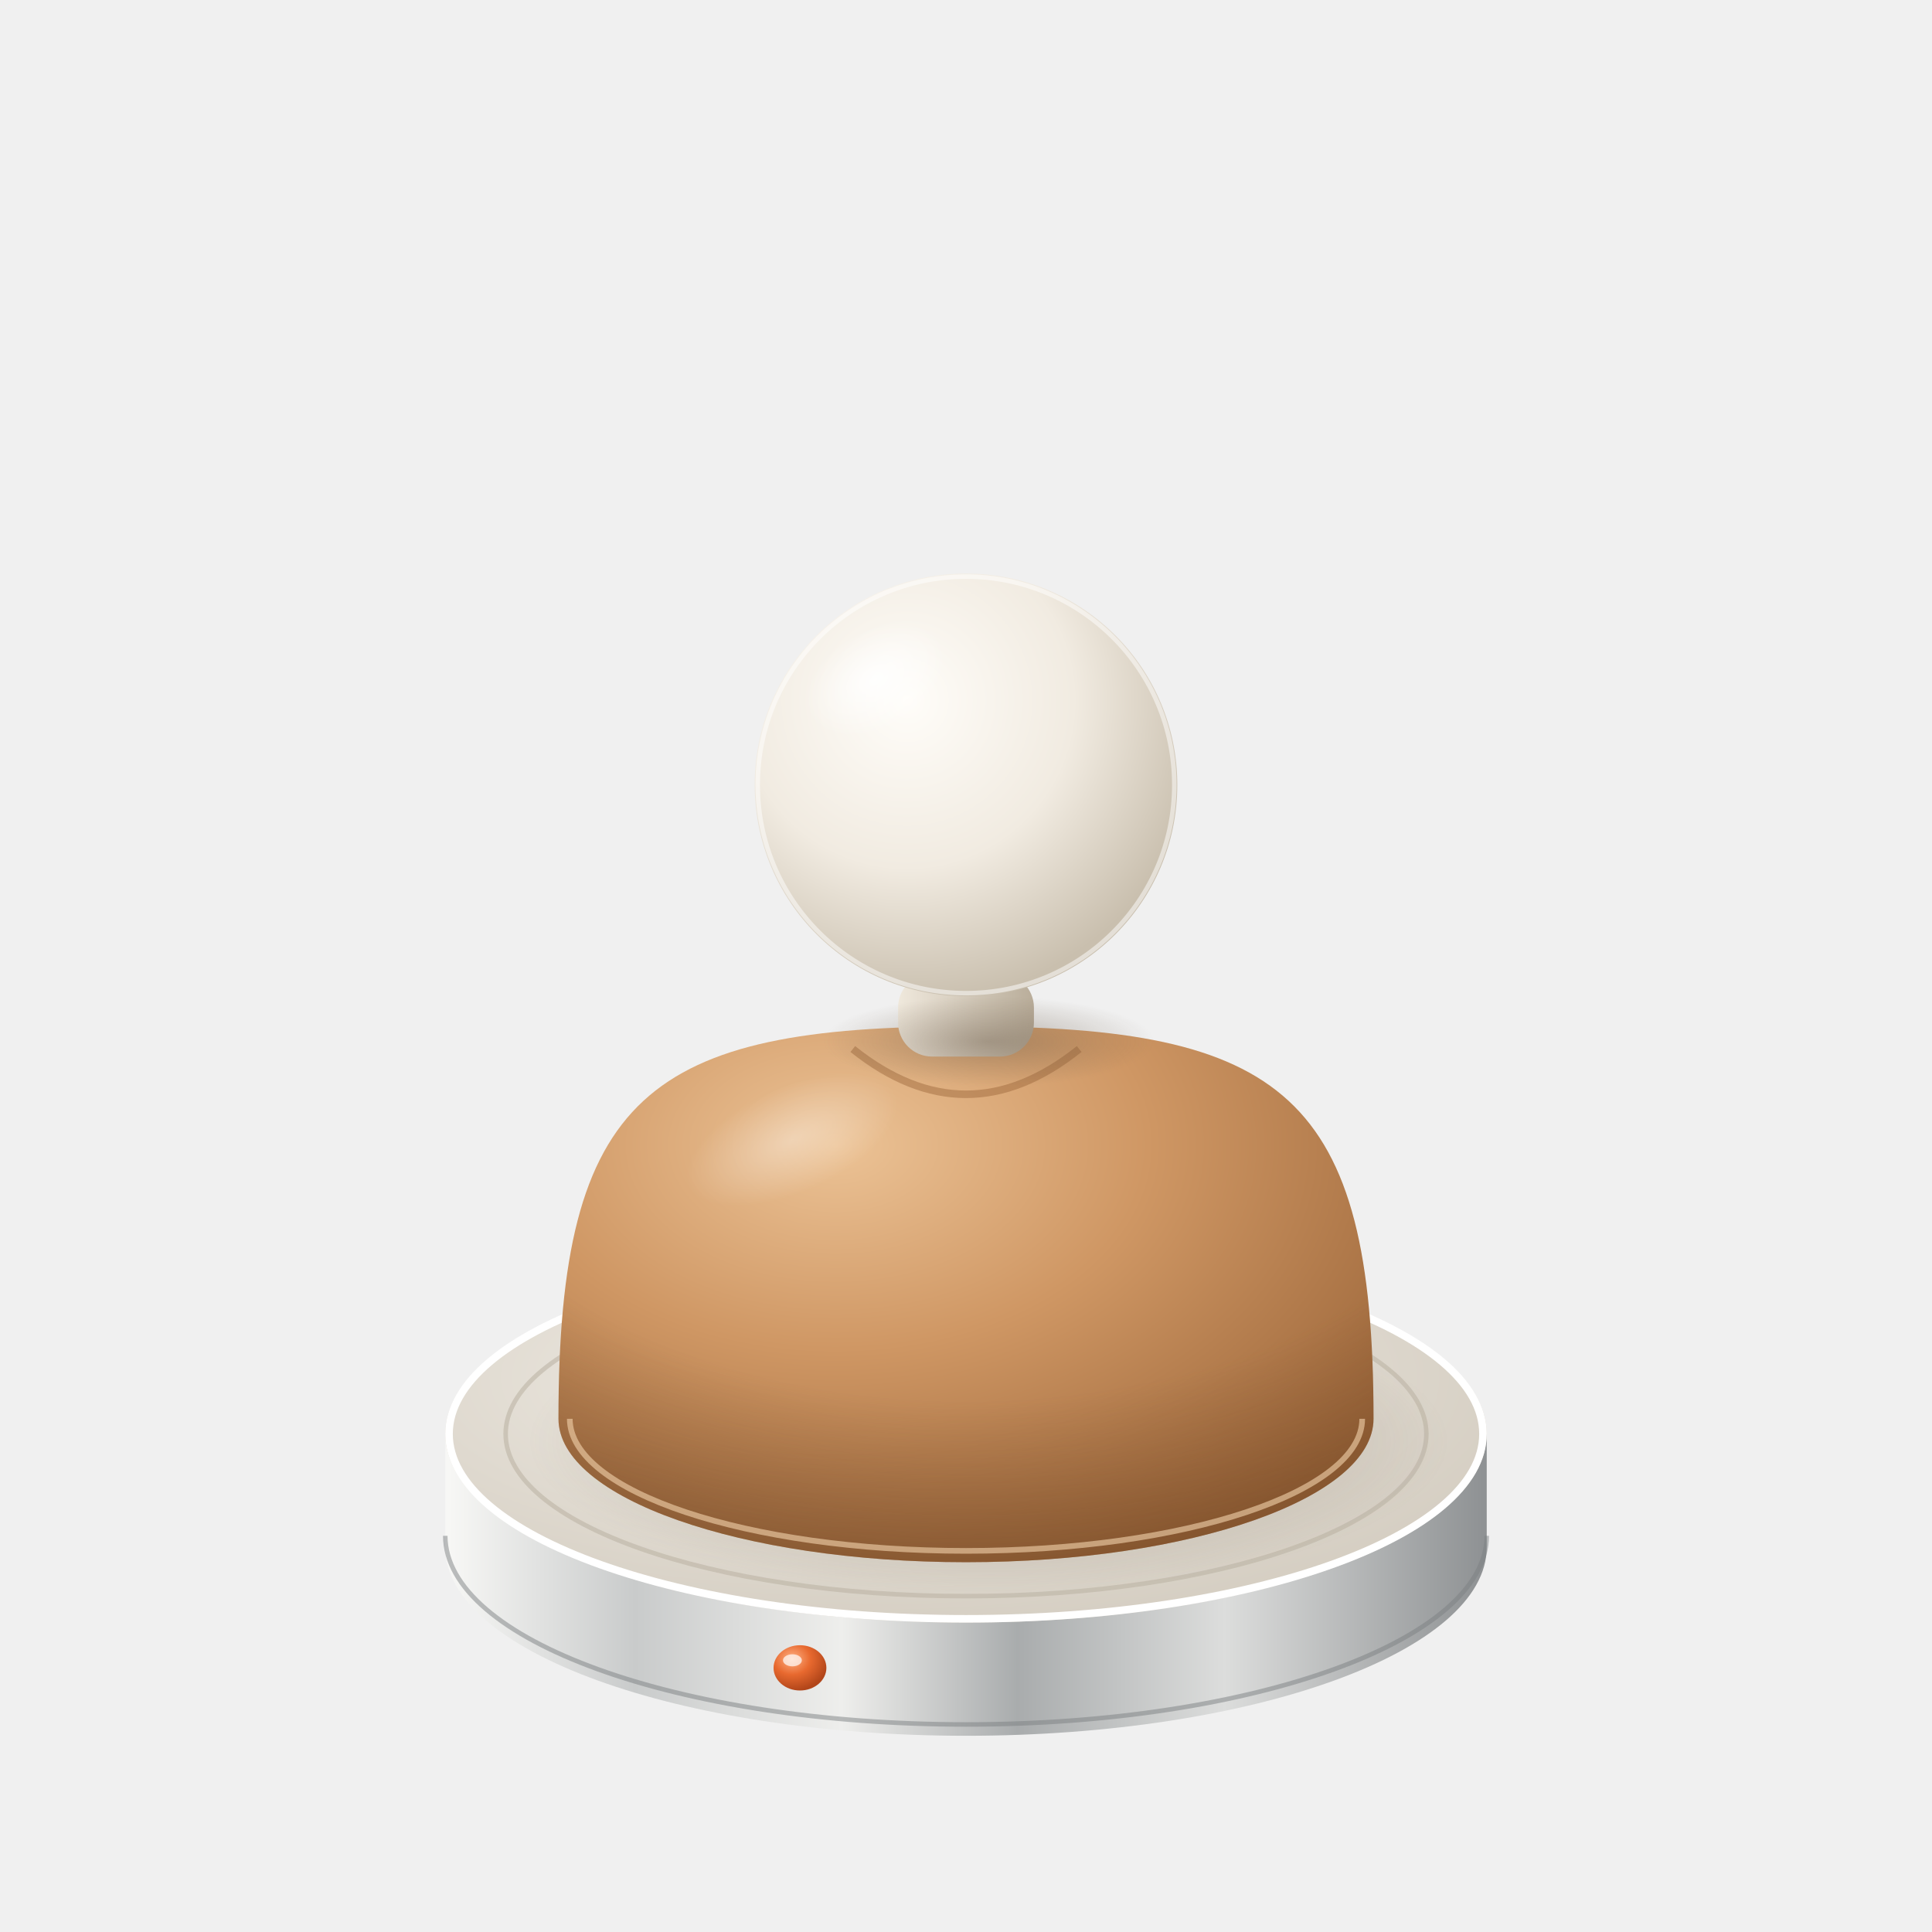
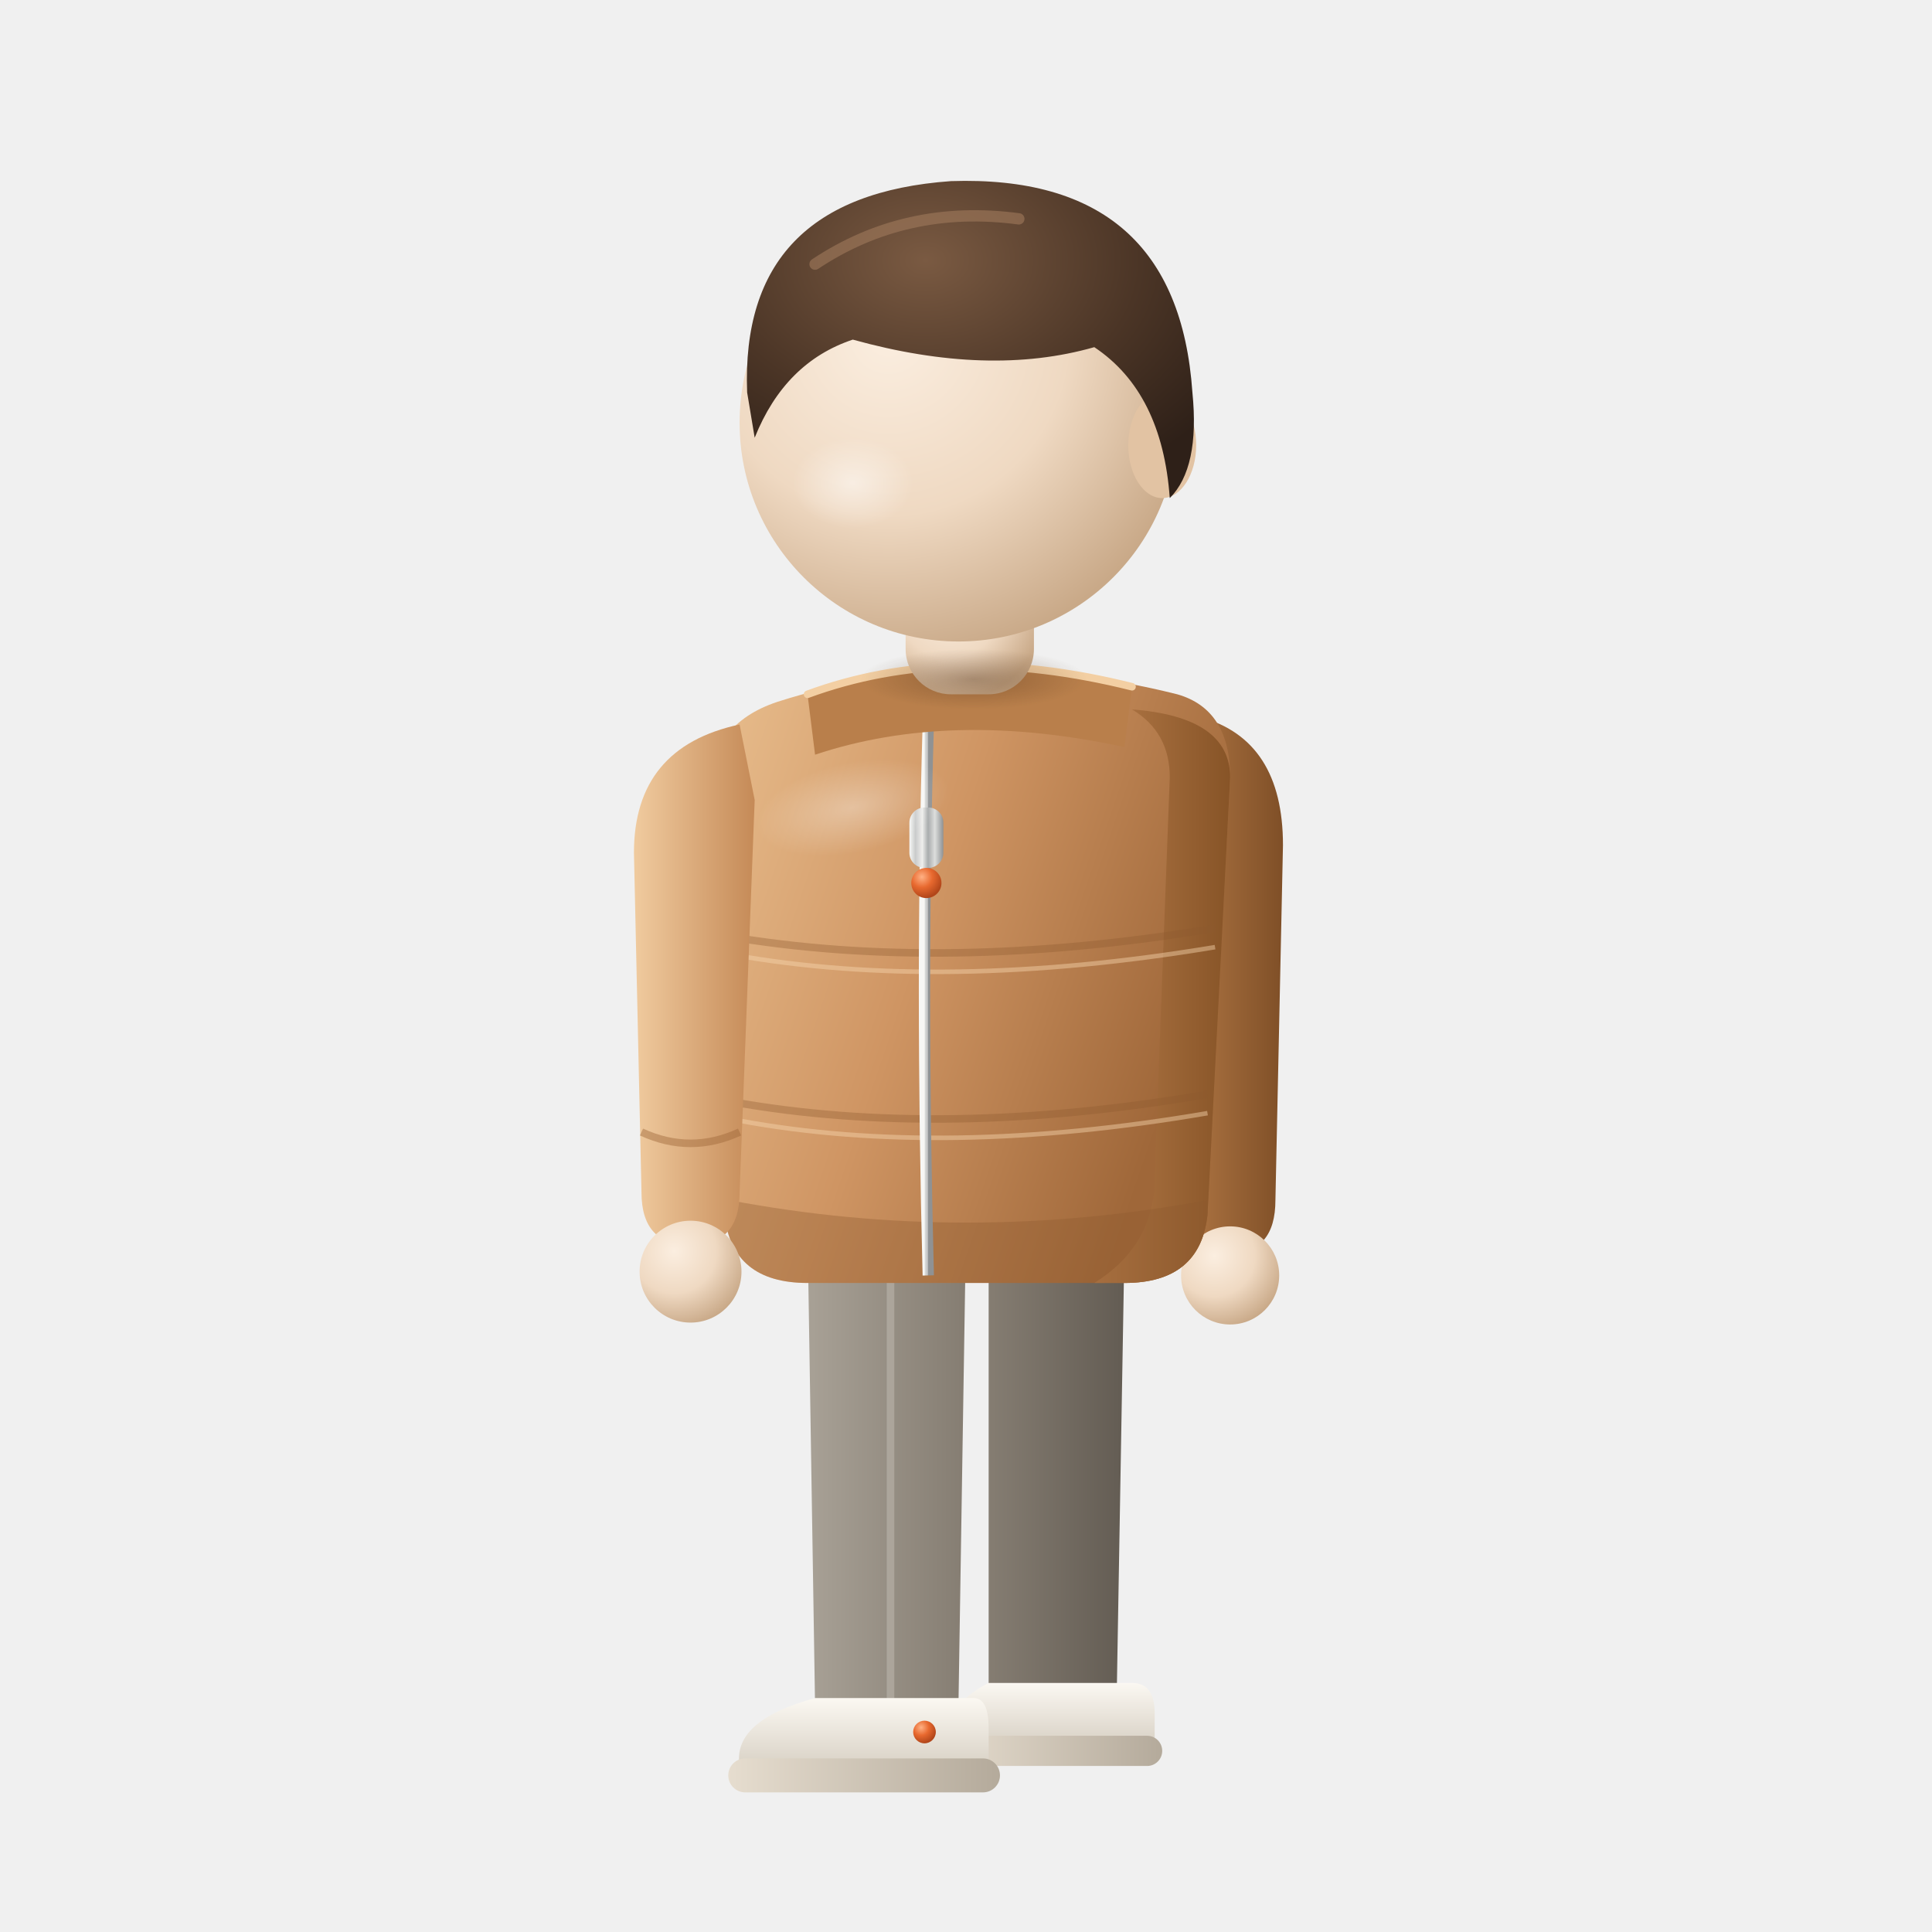
<svg xmlns="http://www.w3.org/2000/svg" width="512" height="512" viewBox="0 0 512 512">
  <defs>
-     <linearGradient id="aluSide" x1="0" y1="0" x2="1" y2="0">
+     <radialGradient id="skin" cx="34%" cy="30%" r="75%">
+       <stop offset="0" stop-color="#fbeee0" />
+       <stop offset=".55" stop-color="#efd9c2" />
+       <stop offset="1" stop-color="#c9a988" />
+     </radialGradient>
+     <radialGradient id="hair" cx="40%" cy="25%" r="80%">
+       <stop offset="0" stop-color="#7a5a42" />
+       <stop offset=".6" stop-color="#4b3526" />
+       <stop offset="1" stop-color="#2e2018" />
+     </radialGradient>
+     <linearGradient id="jacket" x1="0" y1="0" x2="1" y2=".4">
+       <stop offset="0" stop-color="#e9bf8f" />
+       <stop offset=".5" stop-color="#cf9563" />
+       <stop offset="1" stop-color="#9f6739" />
+     </linearGradient>
+     <linearGradient id="jacketSide" x1="0" y1="0" x2="1" y2="0">
+       <stop offset="0" stop-color="#b47a48" />
+       <stop offset="1" stop-color="#875427" />
+     </linearGradient>
+     <linearGradient id="sleeveL" x1="0" y1="0" x2="1" y2="0">
+       <stop offset="0" stop-color="#f0cb9f" />
+       <stop offset="1" stop-color="#c58a57" />
+     </linearGradient>
+     <linearGradient id="sleeveR" x1="0" y1="0" x2="1" y2="0">
+       <stop offset="0" stop-color="#b37946" />
+       <stop offset="1" stop-color="#7f4f27" />
+     </linearGradient>
+     <linearGradient id="pantL" x1="0" y1="0" x2="1" y2="0">
+       <stop offset="0" stop-color="#a8a196" />
+       <stop offset="1" stop-color="#857d72" />
+     </linearGradient>
+     <linearGradient id="pantR" x1="0" y1="0" x2="1" y2="0">
+       <stop offset="0" stop-color="#857d72" />
+       <stop offset="1" stop-color="#635c53" />
+     </linearGradient>
+     <linearGradient id="shoe" x1="0" y1="0" x2="0" y2="1">
+       <stop offset="0" stop-color="#fbf8f2" />
+       <stop offset="1" stop-color="#d9d2c6" />
+     </linearGradient>
+     <linearGradient id="sole" x1="0" y1="0" x2="1" y2="0">
+       <stop offset="0" stop-color="#e6ddcf" />
+       <stop offset="1" stop-color="#b4aa9b" />
+     </linearGradient>
+     <linearGradient id="alu" x1="0" y1="0" x2="1" y2="0">
      <stop offset="0" stop-color="#f7f7f5" />
      <stop offset=".18" stop-color="#c9cbcb" />
      <stop offset=".38" stop-color="#eeeeec" />
      <stop offset=".55" stop-color="#a9acad" />
      <stop offset=".75" stop-color="#dcdddc" />
      <stop offset="1" stop-color="#8f9294" />
    </linearGradient>
-     <radialGradient id="puckTop" cx="40%" cy="35%" r="70%">
-       <stop offset="0" stop-color="#f1ede6" />
-       <stop offset="1" stop-color="#d4cdc1" />
-     </radialGradient>
-     <radialGradient id="ao" cx="50%" cy="50%" r="50%">
-       <stop offset="0" stop-color="#6b5a48" stop-opacity=".42" />
-       <stop offset="1" stop-color="#6b5a48" stop-opacity="0" />
-     </radialGradient>
-     <radialGradient id="body" cx="34%" cy="22%" r="85%">
-       <stop offset="0" stop-color="#ecc396" />
-       <stop offset=".45" stop-color="#cf9764" />
-       <stop offset="1" stop-color="#9a6438" />
-     </radialGradient>
-     <radialGradient id="bodyRim" cx="50%" cy="0%" r="100%">
-       <stop offset=".7" stop-color="#5e3a1e" stop-opacity="0" />
-       <stop offset="1" stop-color="#5e3a1e" stop-opacity=".35" />
-     </radialGradient>
-     <radialGradient id="head" cx="36%" cy="30%" r="72%">
-       <stop offset="0" stop-color="#fffdf9" />
-       <stop offset=".55" stop-color="#f1ebe1" />
-       <stop offset="1" stop-color="#c9bfae" />
-     </radialGradient>
-     <radialGradient id="gloss" cx="50%" cy="50%" r="50%">
-       <stop offset="0" stop-color="#fff" stop-opacity=".95" />
-       <stop offset="1" stop-color="#fff" stop-opacity="0" />
-     </radialGradient>
-     <linearGradient id="neck" x1="0" y1="0" x2="1" y2="0">
-       <stop offset="0" stop-color="#efe8dc" />
-       <stop offset="1" stop-color="#b9ad9a" />
-     </linearGradient>
    <radialGradient id="dot" cx="35%" cy="30%" r="70%">
      <stop offset="0" stop-color="#ffb184" />
      <stop offset=".5" stop-color="#E8692F" />
      <stop offset="1" stop-color="#b2461a" />
    </radialGradient>
+     <radialGradient id="gloss" cx="50%" cy="50%" r="50%">
+       <stop offset="0" stop-color="#fff" stop-opacity=".9" />
+       <stop offset="1" stop-color="#fff" stop-opacity="0" />
+     </radialGradient>
+     <radialGradient id="occl" cx="50%" cy="50%" r="50%">
+       <stop offset="0" stop-color="#4a2c14" stop-opacity=".35" />
+       <stop offset="1" stop-color="#4a2c14" stop-opacity="0" />
+     </radialGradient>
  </defs>
  <g id="个人_v2">
-     <g id="底座">
-       <path d="M118,380 L118,410 A138,50 0 0 0 394,410 L394,380 Z" fill="url(#aluSide)" />
-       <path d="M118,407 A138,50 0 0 0 394,407" fill="none" stroke="#7d8082" stroke-opacity=".5" stroke-width="1.2" />
-       <ellipse cx="256" cy="380" rx="138" ry="50" fill="url(#puckTop)" />
-       <ellipse cx="256" cy="380" rx="137" ry="49" fill="none" stroke="#fff" stroke-width="2" />
-       <ellipse cx="256" cy="380" rx="122" ry="43" fill="none" stroke="#bdb4a6" stroke-opacity=".6" stroke-width="1.2" />
-       <ellipse cx="212" cy="442" rx="7" ry="6" fill="url(#dot)" />
-       <ellipse cx="210" cy="440" rx="2.5" ry="1.6" fill="#fff" opacity=".7" />
+     <g id="腿">
+       <path d="M262,330 L298,330 L296,446 Q296,454 288,454 L270,454 Q262,454 262,446 Z" fill="url(#pantR)" />
+       <path d="M214,326 L256,326 L254,452 Q254,460 246,460 L224,460 Q216,460 216,452 Z" fill="url(#pantL)" />
+       <path d="M236,334 L236,452" stroke="#f1ece4" stroke-opacity=".25" stroke-width="2" />
    </g>
-     <ellipse id="接触阴影" cx="262" cy="382" rx="122" ry="40" fill="url(#ao)" />
-     <g id="身体">
-       <path d="M148,376 C148,290 172,272 256,272 C340,272 364,290 364,376 A108,38 0 0 1 148,376 Z" fill="url(#body)" />
-       <path d="M148,376 C148,290 172,272 256,272 C340,272 364,290 364,376 A108,38 0 0 1 148,376 Z" fill="url(#bodyRim)" />
-       <path d="M151,376 A105,35 0 0 0 361,376" fill="none" stroke="#f3d3ae" stroke-opacity=".6" stroke-width="1.5" />
-       <ellipse cx="210" cy="302" rx="30" ry="14" transform="rotate(-24 210 302)" fill="url(#gloss)" opacity=".35" />
-       <path d="M226,278 Q256,302 286,278" fill="none" stroke="#9a6438" stroke-opacity=".45" stroke-width="2" />
+     <g id="鞋">
+       <path d="M262,446 L300,446 Q306,446 306,454 L306,462 L252,462 Q250,452 262,446 Z" fill="url(#shoe)" />
+       <rect x="250" y="460" width="58" height="8" rx="4" fill="url(#sole)" />
+       <path d="M216,450 L258,450 Q262,450 262,458 L262,468 L196,468 Q194,456 216,450 Z" fill="url(#shoe)" />
+       <rect x="193" y="466" width="72" height="9" rx="4.5" fill="url(#sole)" />
+       <circle cx="245" cy="459" r="3" fill="url(#dot)" />
+     </g>
+     <g id="右臂">
+       <path d="M318,190 Q340,196 340,224 L338,318 Q338,332 326,332 Q314,332 314,318 L312,210 Z" fill="url(#sleeveR)" />
+       <circle cx="326" cy="338" r="13" fill="url(#skin)" />
+     </g>
+     <g id="外套">
+       <path d="M206,186 Q256,170 312,184 Q326,188 326,206 L320,322 Q318,340 298,340 L214,340 Q194,340 192,322 L188,210 Q188,192 206,186 Z" fill="url(#jacket)" />
+       <path d="M300,188 Q326,190 326,206 L320,322 Q318,340 298,340 L290,340 Q306,330 306,312 L310,206 Q310,194 300,188 Z" fill="url(#jacketSide)" />
+       <path d="M192,248 Q250,258 322,246" fill="none" stroke="#8d5a2e" stroke-opacity=".35" stroke-width="2" />
+       <path d="M194,292 Q250,302 320,290" fill="none" stroke="#8d5a2e" stroke-opacity=".35" stroke-width="2" />
+       <path d="M194,250 Q250,260 322,248" fill="none" stroke="#f6d6ad" stroke-opacity=".45" stroke-width="1.2" transform="translate(0 3)" />
+       <path d="M196,294 Q250,304 320,292" fill="none" stroke="#f6d6ad" stroke-opacity=".45" stroke-width="1.2" transform="translate(0 3)" />
+       <path d="M193,318 Q256,330 320,318 L320,322 Q318,340 298,340 L214,340 Q194,340 192,322 Z" fill="#8d5a2e" opacity=".35" />
+       <path d="M246,192 Q244,260 246,338" fill="none" stroke="url(#alu)" stroke-width="3" />
+       <rect x="241" y="214" width="9" height="16" rx="4" fill="url(#alu)" />
+       <circle cx="245.5" cy="234" r="4" fill="url(#dot)" />
+       <path d="M214,184 Q252,170 300,182 L298,198 Q252,188 216,200 Z" fill="#b97f4b" />
+       <path d="M214,184 Q252,170 300,182" fill="none" stroke="#f3cfa3" stroke-width="2" stroke-linecap="round" />
+       <ellipse cx="226" cy="214" rx="26" ry="12" transform="rotate(-12 226 214)" fill="url(#gloss)" opacity=".35" />
+     </g>
+     <g id="左臂">
+       <path d="M196,192 Q168,198 168,226 L170,316 Q170,330 183,330 Q196,330 196,316 L200,212 Z" fill="url(#sleeveL)" />
+       <path d="M170,300 Q183,306 196,300" fill="none" stroke="#9f6739" stroke-opacity=".45" stroke-width="2" />
+       <circle cx="183" cy="337" r="13.5" fill="url(#skin)" />
    </g>
    <g id="头部">
-       <rect x="238" y="258" width="36" height="22" rx="9" fill="url(#neck)" />
-       <ellipse cx="262" cy="276" rx="44" ry="12" fill="url(#ao)" />
-       <circle cx="256" cy="208" r="56" fill="url(#head)" />
-       <ellipse cx="232" cy="180" rx="20" ry="13" transform="rotate(-30 232 180)" fill="url(#gloss)" opacity=".9" />
-       <circle cx="256" cy="208" r="55.2" fill="none" stroke="#fff" stroke-opacity=".5" stroke-width="1.2" />
+       <rect x="240" y="150" width="34" height="34" rx="12" fill="url(#skin)" />
+       <ellipse cx="258" cy="180" rx="30" ry="8" fill="url(#occl)" />
+       <circle cx="254" cy="112" r="58" fill="url(#skin)" />
+       <ellipse cx="308" cy="118" rx="9" ry="14" fill="#e2c3a3" />
+       <path d="M198,104 Q196,52 252,48 Q312,46 316,104 Q318,124 310,132 Q308,104 290,92 Q262,100 226,90 Q208,96 200,116 Z" fill="url(#hair)" />
+       <path d="M216,70 Q240,54 270,58" fill="none" stroke="#a07a5c" stroke-opacity=".6" stroke-width="3" stroke-linecap="round" />
+       <ellipse cx="226" cy="128" rx="16" ry="12" fill="url(#gloss)" opacity=".55" />
    </g>
  </g>
</svg>
